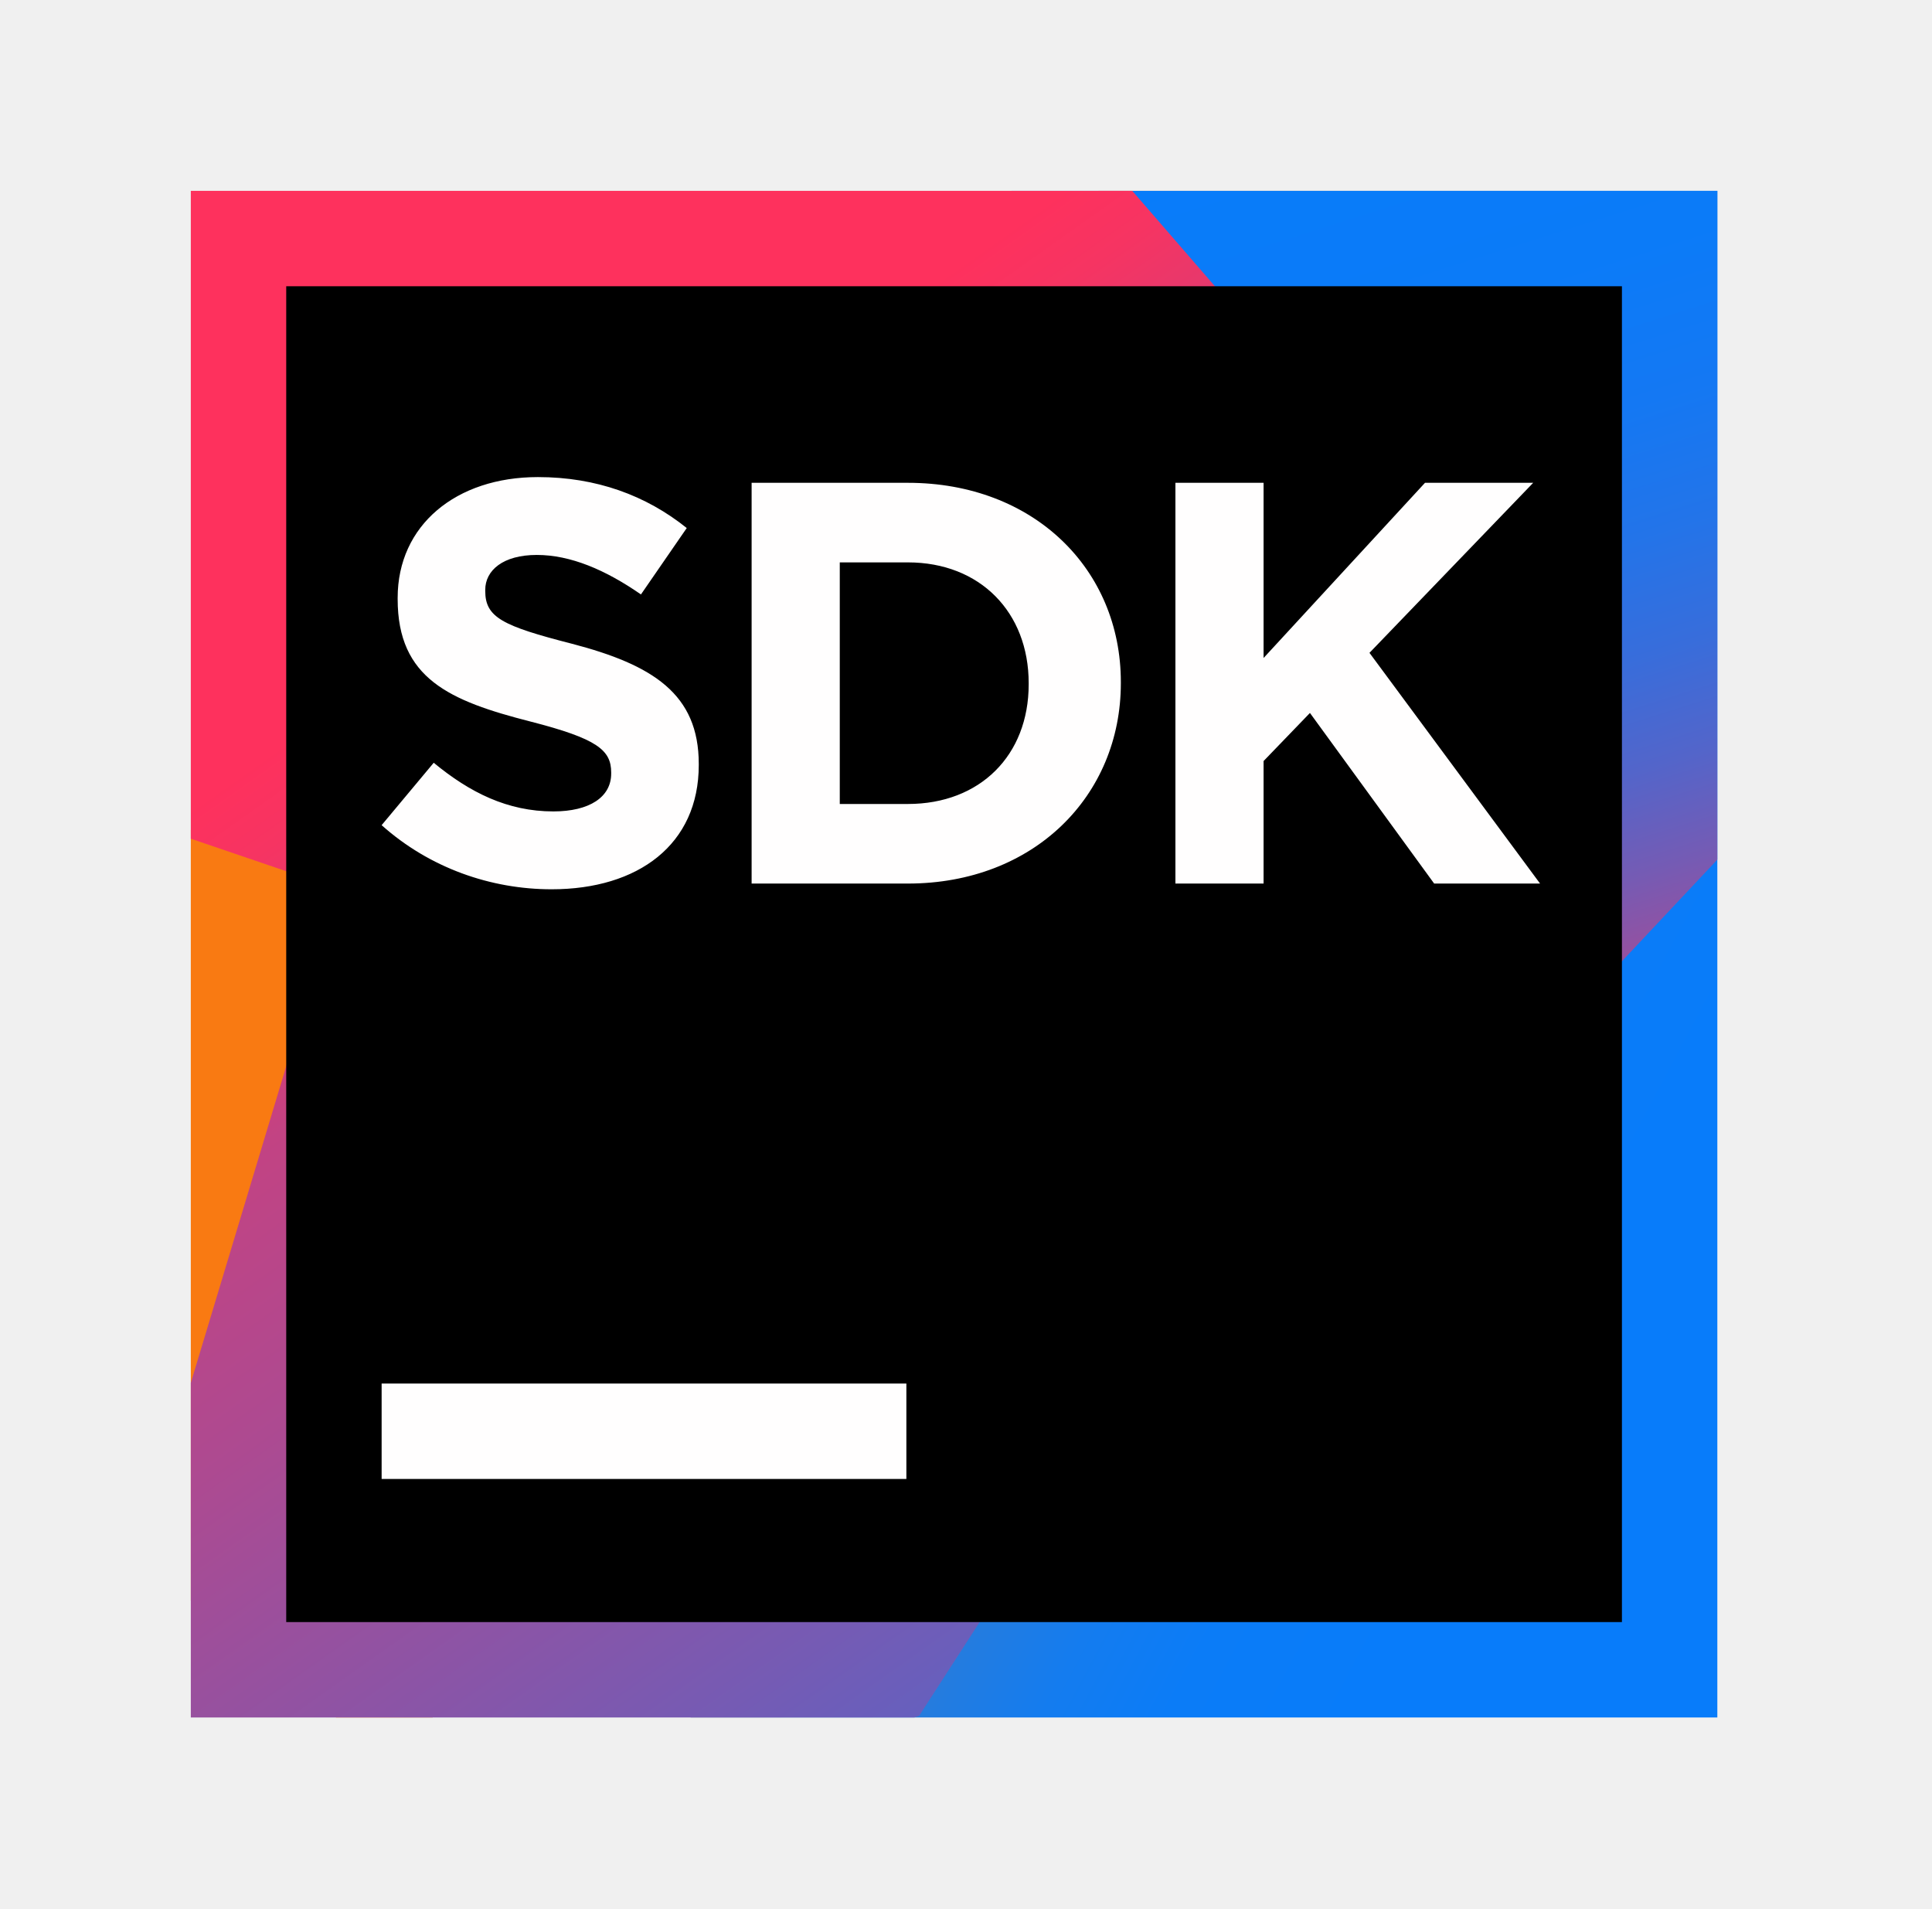
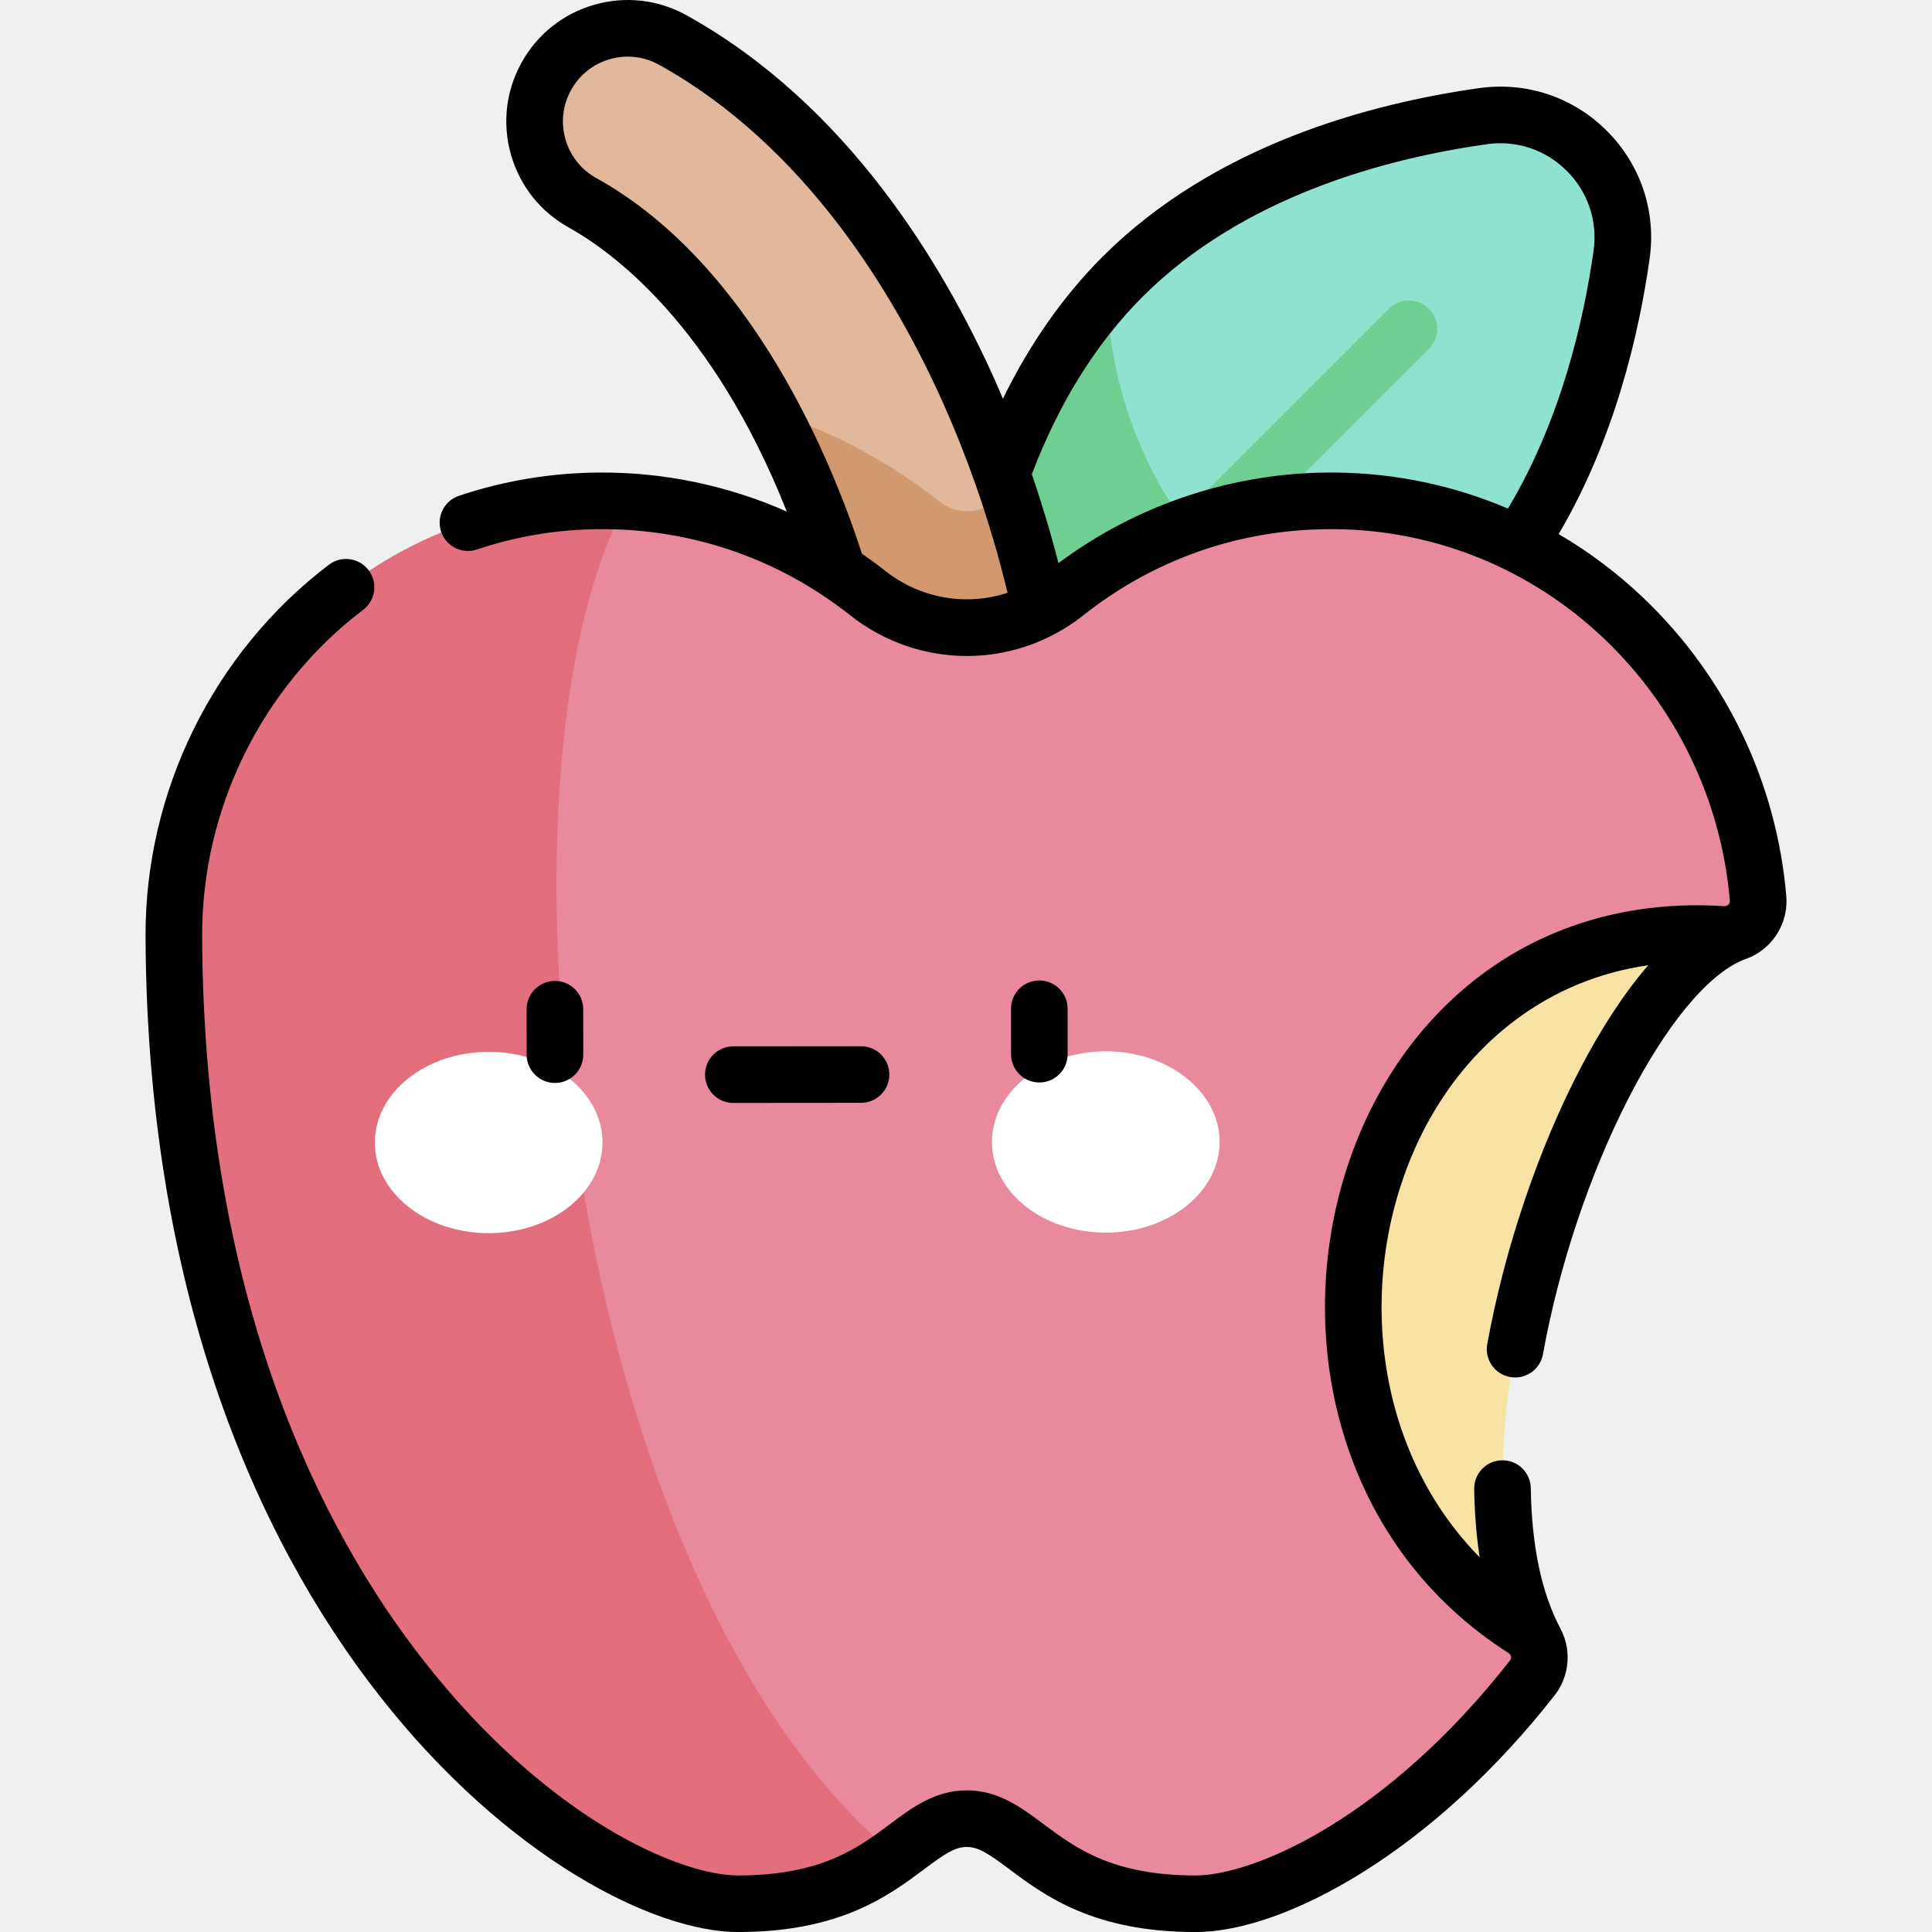
- <svg xmlns="http://www.w3.org/2000/svg" width="81" height="80" viewBox="0 0 81 80">
-   <defs>
-     <linearGradient id="pluginsdk_80-a" x1="-.031%" x2="100.053%" y1="49.963%" y2="49.963%">
-       <stop offset="25.81%" stop-color="#F97A12" />
-       <stop offset="45.91%" stop-color="#B07B58" />
-       <stop offset="72.41%" stop-color="#577BAE" />
-       <stop offset="91.05%" stop-color="#1E7CE5" />
-       <stop offset="100%" stop-color="#087CFA" />
-     </linearGradient>
-     <linearGradient id="pluginsdk_80-b" x1="27.55%" x2="82.223%" y1="34.514%" y2="77.605%">
-       <stop offset="0%" stop-color="#F97A12" />
-       <stop offset="7.18%" stop-color="#CB7A3E" />
-       <stop offset="15.41%" stop-color="#9E7B6A" />
-       <stop offset="24.2%" stop-color="#757B91" />
-       <stop offset="33.44%" stop-color="#537BB1" />
-       <stop offset="43.24%" stop-color="#387CCC" />
-       <stop offset="53.81%" stop-color="#237CE0" />
-       <stop offset="65.52%" stop-color="#147CEF" />
-       <stop offset="79.25%" stop-color="#0B7CF7" />
-       <stop offset="100%" stop-color="#087CFA" />
-     </linearGradient>
-     <linearGradient id="pluginsdk_80-c" x1="63.121%" x2="40.793%" y1="97.699%" y2="-6.587%">
-       <stop offset="0%" stop-color="#FE315D" />
-       <stop offset="7.84%" stop-color="#CB417E" />
-       <stop offset="16.01%" stop-color="#9E4E9B" />
-       <stop offset="24.74%" stop-color="#755BB4" />
-       <stop offset="33.92%" stop-color="#5365CA" />
-       <stop offset="43.65%" stop-color="#386DDB" />
-       <stop offset="54.14%" stop-color="#2374E9" />
-       <stop offset="65.76%" stop-color="#1478F3" />
-       <stop offset="79.4%" stop-color="#0B7BF8" />
-       <stop offset="100%" stop-color="#087CFA" />
-     </linearGradient>
-     <linearGradient id="pluginsdk_80-d" x1="25.331%" x2="93.854%" y1="24.119%" y2="132.621%">
-       <stop offset="0%" stop-color="#FE315D" />
-       <stop offset="4.023%" stop-color="#F63462" />
-       <stop offset="10.37%" stop-color="#DF3A71" />
-       <stop offset="16.67%" stop-color="#C24383" />
-       <stop offset="29.12%" stop-color="#AD4A91" />
-       <stop offset="54.98%" stop-color="#755BB4" />
-       <stop offset="91.75%" stop-color="#1D76ED" />
-       <stop offset="100%" stop-color="#087CFA" />
-     </linearGradient>
-   </defs>
-   <g fill="none" fill-rule="evenodd">
-     <g fill-rule="nonzero" transform="translate(8 8)">
-       <path fill="url(#pluginsdk_80-a)" d="M6.088,64 L2.66453526e-15,59.1 L0,26.792 L30,38.67 L10.14,64 L6.088,64 Z" />
-       <path fill="url(#pluginsdk_80-b)" d="M20.952,64 L52.274,31.916 L37.671,0.46 L38.058,1.33226763e-15 L64,0 L64,64 L20.952,64 Z" />
-       <path fill="url(#pluginsdk_80-c)" d="M34.412,0 L64,0 L64,28.037 L49.008,44 L34,0.447 L34.412,0 Z" />
-       <path fill="url(#pluginsdk_80-d)" d="M30.336,64 L0,64 L0,49.971 L6.234,29.283 L0,27.16 L0,0 L39.47,0 L58,21.384 L30.538,63.926 L30.336,64 Z" />
-     </g>
-     <g fill-rule="nonzero" transform="translate(12 12)">
-       <rect width="56" height="56" fill="#000" />
-       <rect width="22" height="4" x="4" y="46" fill="#FFFEFE" />
-       <path fill="#FFFEFE" d="M11.128,25.28 C8.584,25.28 6.016,24.392 4,22.592 L6.184,19.976 C7.696,21.224 9.28,22.016 11.2,22.016 C12.712,22.016 13.624,21.416 13.624,20.432 L13.624,20.384 C13.624,19.448 13.048,18.968 10.24,18.248 C6.856,17.384 4.672,16.448 4.672,13.112 L4.672,13.064 C4.672,10.016 7.12,8 10.552,8 C13,8 15.088,8.768 16.792,10.136 L14.872,12.92 C13.384,11.888 11.92,11.264 10.504,11.264 C9.088,11.264 8.344,11.912 8.344,12.728 L8.344,12.776 C8.344,13.88 9.064,14.24 11.968,14.984 C15.376,15.872 17.296,17.096 17.296,20.024 L17.296,20.072 C17.296,23.408 14.752,25.28 11.128,25.28 Z M19.512,25.04 L19.512,8.24 L26.064,8.24 C31.344,8.24 34.992,11.864 34.992,16.592 L34.992,16.64 C34.992,21.368 31.344,25.04 26.064,25.04 L19.512,25.04 Z M26.064,11.576 L23.208,11.576 L23.208,21.704 L26.064,21.704 C29.088,21.704 31.128,19.664 31.128,16.688 L31.128,16.64 C31.128,13.664 29.088,11.576 26.064,11.576 Z M37.28,25.04 L37.28,8.24 L40.976,8.24 L40.976,15.584 L47.744,8.24 L52.28,8.24 L45.416,15.368 L52.568,25.04 L48.128,25.04 L42.92,17.888 L40.976,19.904 L40.976,25.04 L37.28,25.04 Z" />
-     </g>
-   </g>
+ <svg xmlns="http://www.w3.org/2000/svg" id="Capa_1" enable-background="new 0 0 512 512" style="padding:2px;" height="40" viewBox="0 0 512 512" width="40">
+   <path d="m406.852 434.997c-27.679-52.198 16.319-175.701 54.009-188.203l-31.35-35.879-104.506 3.301v220.78h81.847z" fill="#f6e3a3" />
+   <path d="m387.173 163.04c-27.776 27.776-66.704 38.503-95.543 42.567-21.392 3.015-39.729-15.322-36.714-36.714 4.064-28.84 14.79-67.767 42.567-95.543 27.776-27.776 66.704-38.503 95.543-42.567 21.392-3.015 39.729 15.322 36.714 36.714-4.065 28.839-14.791 67.767-42.567 95.543z" fill="#8ee2cf" />
+   <path d="m291.629 205.607c22.989-3.24 52.383-10.724 77.434-27.691-53.259-16.784-74.99-63.317-75.63-100.289-24.777 27.394-34.659 63.876-38.518 91.267-3.014 21.39 15.322 39.727 36.714 36.713z" fill="#6fce91" />
+   <path d="m311.277 156.745c-1.919 0-3.839-.733-5.304-2.197-2.929-2.929-2.929-7.678 0-10.606l62.101-62.101c2.93-2.929 7.678-2.929 10.607 0s2.929 7.678 0 10.606l-62.101 62.101c-1.464 1.465-3.383 2.197-5.303 2.197z" fill="#6fce91" />
+   <path d="m256.204 228.875c-13.621 0-24.663-11.042-24.663-24.663 0-38.629-25.786-121.947-77.164-150.473-11.909-6.611-16.203-21.625-9.591-33.534 6.611-11.909 21.626-16.202 33.534-9.591 40.551 22.513 65.12 63.228 78.59 93.419 14.778 33.123 23.958 71.509 23.958 100.179-.001 13.622-11.043 24.663-24.664 24.663z" fill="#e1b89a" />
+   <path d="m256.225 135.467c-1.828 0-4.554-.432-7.157-2.492-13.387-10.589-28.58-18.635-44.697-23.897 18.1 33.595 27.171 72.224 27.171 95.134 0 13.621 11.042 24.663 24.663 24.663s24.663-11.042 24.663-24.663c0-21.357-5.1-48.105-13.807-74.053-1.266.936-2.531 1.875-3.767 2.854-2.565 2.029-5.26 2.454-7.069 2.454z" fill="#d2996f" />
+   <path d="m158.502 132.73c26.996-.255 51.836 8.919 71.44 24.425 15.38 12.165 37.111 12.201 52.486.03 19.618-15.531 44.485-24.717 71.511-24.454 59.295.577 106.999 47.271 111.969 105.32.461 5.387-4.01 9.932-9.405 9.577-100.952-6.642-132.788 133.079-52.683 184.121 4.404 2.806 5.475 8.805 2.256 12.916-32.314 41.275-69.461 59.845-89.258 59.845-39.763 0-45.282-22.547-60.614-22.547s-20.851 22.547-60.614 22.547c-39.624 0-148.753-74.383-149.518-256.33-.264-62.674 49.759-114.859 112.43-115.45z" fill="#e8899e" />
+   <path d="m237.285 491.668c-88.111-72.913-110.491-287.772-71.073-358.726-2.551-.147-5.117-.236-7.711-.212-62.671.591-112.695 52.776-112.431 115.45.765 181.947 109.895 256.33 149.518 256.33 21.735 0 33.23-6.734 41.697-12.842z" fill="#e26e7e" />
+   <ellipse cx="293.041" cy="302.635" fill="#fff" rx="30.17" ry="24.026" />
+   <path d="m159.677 302.75c.011 13.269-13.487 24.038-30.15 24.052s-30.18-10.731-30.191-24 13.487-24.038 30.15-24.052c16.662-.014 30.179 10.731 30.191 24z" fill="#fff" />
+   <path d="m275.437 286.869h.006c4.143-.003 7.497-3.364 7.494-7.506l-.01-12.042c-.003-4.14-3.36-7.494-7.5-7.494h-.006c-4.143.003-7.497 3.364-7.494 7.506l.01 12.042c.003 4.14 3.36 7.494 7.5 7.494zm-81.094 5.423 33.843-.029c4.142-.003 7.497-3.364 7.494-7.506-.003-4.14-3.36-7.494-7.5-7.494h-.006l-33.843.029c-4.142.003-7.497 3.364-7.494 7.506.003 4.14 3.36 7.494 7.5 7.494zm279.037-54.881c-2.579-30.126-16.044-58.184-37.914-79.004-6.871-6.542-14.395-12.186-22.408-16.872 14.872-25.23 21.321-53.211 24.109-72.991 1.768-12.551-2.361-24.893-11.329-33.86-8.968-8.968-21.31-13.095-33.859-11.328-29.265 4.124-70.334 15.225-99.8 44.69-10.435 10.435-19.27 23.048-26.403 37.62-.667-1.569-1.327-3.143-2.017-4.689-13.936-31.234-39.44-73.403-81.798-96.92-7.511-4.17-16.196-5.166-24.456-2.803-8.261 2.362-15.106 7.8-19.276 15.311s-5.166 16.196-2.803 24.456 7.8 15.105 15.311 19.275c11.424 6.343 38.157 25.73 57.767 75.267-15.667-6.917-32.765-10.511-50.071-10.333-12.58.119-24.963 2.192-36.805 6.164-3.927 1.317-6.043 5.568-4.726 9.496 1.317 3.927 5.568 6.042 9.496 4.726 10.347-3.47 21.173-5.282 32.177-5.386 21.324-.176 41.635 5.785 59.19 17.367.111.077.223.153.338.224 2.451 1.631 4.85 3.367 7.188 5.217 18.21 14.403 43.62 14.415 61.794.028 18.89-14.955 41.587-22.84 65.705-22.84.358 0 .719.002 1.077.005 26.553.258 51.859 10.572 71.258 29.041 19.215 18.293 31.045 42.947 33.311 69.42.043.497-.185.842-.383 1.044-.059.06-.133.122-.216.181-.2.072-.401.141-.6.217-.078.008-.153.019-.242.012-24.178-1.591-46.473 4.716-64.476 18.238-16.327 12.263-28.599 29.862-35.487 50.893-7.43 22.686-7.852 47.583-1.187 70.104 7.323 24.746 22.519 45.043 43.944 58.695.215.137.359.302.456.467.002.004.004.007.006.01.096.166.145.332.168.471.045.262.038.651-.25 1.019-32.723 41.797-67.775 56.968-83.352 56.968-22.04 0-31.769-7.26-40.352-13.666-5.85-4.366-11.899-8.881-20.263-8.881s-14.413 4.515-20.263 8.88c-8.582 6.406-18.31 13.667-40.351 13.667-15.597 0-50.684-15.195-83.423-57.055-26.505-33.891-58.187-94.678-58.595-191.807-.142-33.786 15.808-66.14 42.667-86.545 3.298-2.506 3.941-7.211 1.435-10.509-2.506-3.299-7.212-3.94-10.509-1.435-30.589 23.24-48.754 60.082-48.592 98.553.78 185.327 112.643 263.797 157.018 263.797 27.021 0 39.912-9.621 49.324-16.645 5.196-3.878 8.058-5.902 11.29-5.902 3.233 0 6.095 2.024 11.291 5.902 9.412 7.024 22.303 16.645 49.323 16.645 12.115 0 27.702-5.53 43.889-15.571 18.267-11.331 35.997-27.636 51.274-47.15 2.824-3.607 4-8.272 3.225-12.798-.298-1.736-.876-3.395-1.688-4.923-.014-.028-.025-.057-.039-.085-4.955-9.345-7.58-21.828-7.803-37.101-.06-4.105-3.405-7.391-7.497-7.391-.036 0-.074.001-.111.001-4.142.06-7.45 3.466-7.39 7.608.094 6.43.583 12.471 1.455 18.114-10.151-10.334-17.605-23.064-21.904-37.591-5.809-19.631-5.433-41.357 1.059-61.178 5.927-18.096 16.384-33.162 30.24-43.569 10.414-7.821 22.227-12.688 35.272-14.577-7.143 8.253-13.169 18.169-17.748 26.88-11.24 21.383-20.321 48.183-24.913 73.527-.738 4.076 1.967 7.978 6.043 8.717.452.082.901.122 1.346.122 3.557 0 6.715-2.541 7.371-6.165 8.763-48.367 33.379-96.508 53.206-104.55.496-.16.983-.343 1.462-.551.236-.091.464-.192.685-.304 1.657-.809 3.19-1.89 4.512-3.238 3.34-3.407 5.024-8.082 4.617-12.826zm-238.785-86.139c-2.006-1.587-4.074-3.083-6.171-4.533-7.805-24.061-28.956-76.543-70.408-99.557-4.008-2.225-6.909-5.878-8.17-10.286s-.729-9.043 1.496-13.051 5.878-6.909 10.286-8.17 9.043-.729 13.05 1.496c38.741 21.508 62.376 60.769 75.381 89.918 3.017 6.763 5.805 13.78 8.333 20.929.008.023.015.046.023.068 3.367 9.527 6.258 19.287 8.598 29.011-10.834 3.563-23.001 1.624-32.418-5.825zm119.417-26.041c-26.482-.279-52.402 8.258-73.509 24.006-2.027-7.9-4.394-15.791-7.062-23.559 7.197-18.922 17.057-34.739 29.344-47.026 26.533-26.533 64.287-36.638 91.286-40.443 7.842-1.104 15.554 1.475 21.159 7.081s8.186 13.318 7.082 21.16c-2.624 18.624-8.702 44.999-22.696 68.326-14.305-6.102-29.757-9.391-45.604-9.545zm-206.943 161.764h.006c4.142-.003 7.498-3.364 7.494-7.506l-.009-12.042c-.003-4.14-3.36-7.494-7.5-7.494h-.006c-4.142.003-7.497 3.364-7.494 7.506l.009 12.042c.004 4.14 3.361 7.494 7.5 7.494z" />
</svg>
